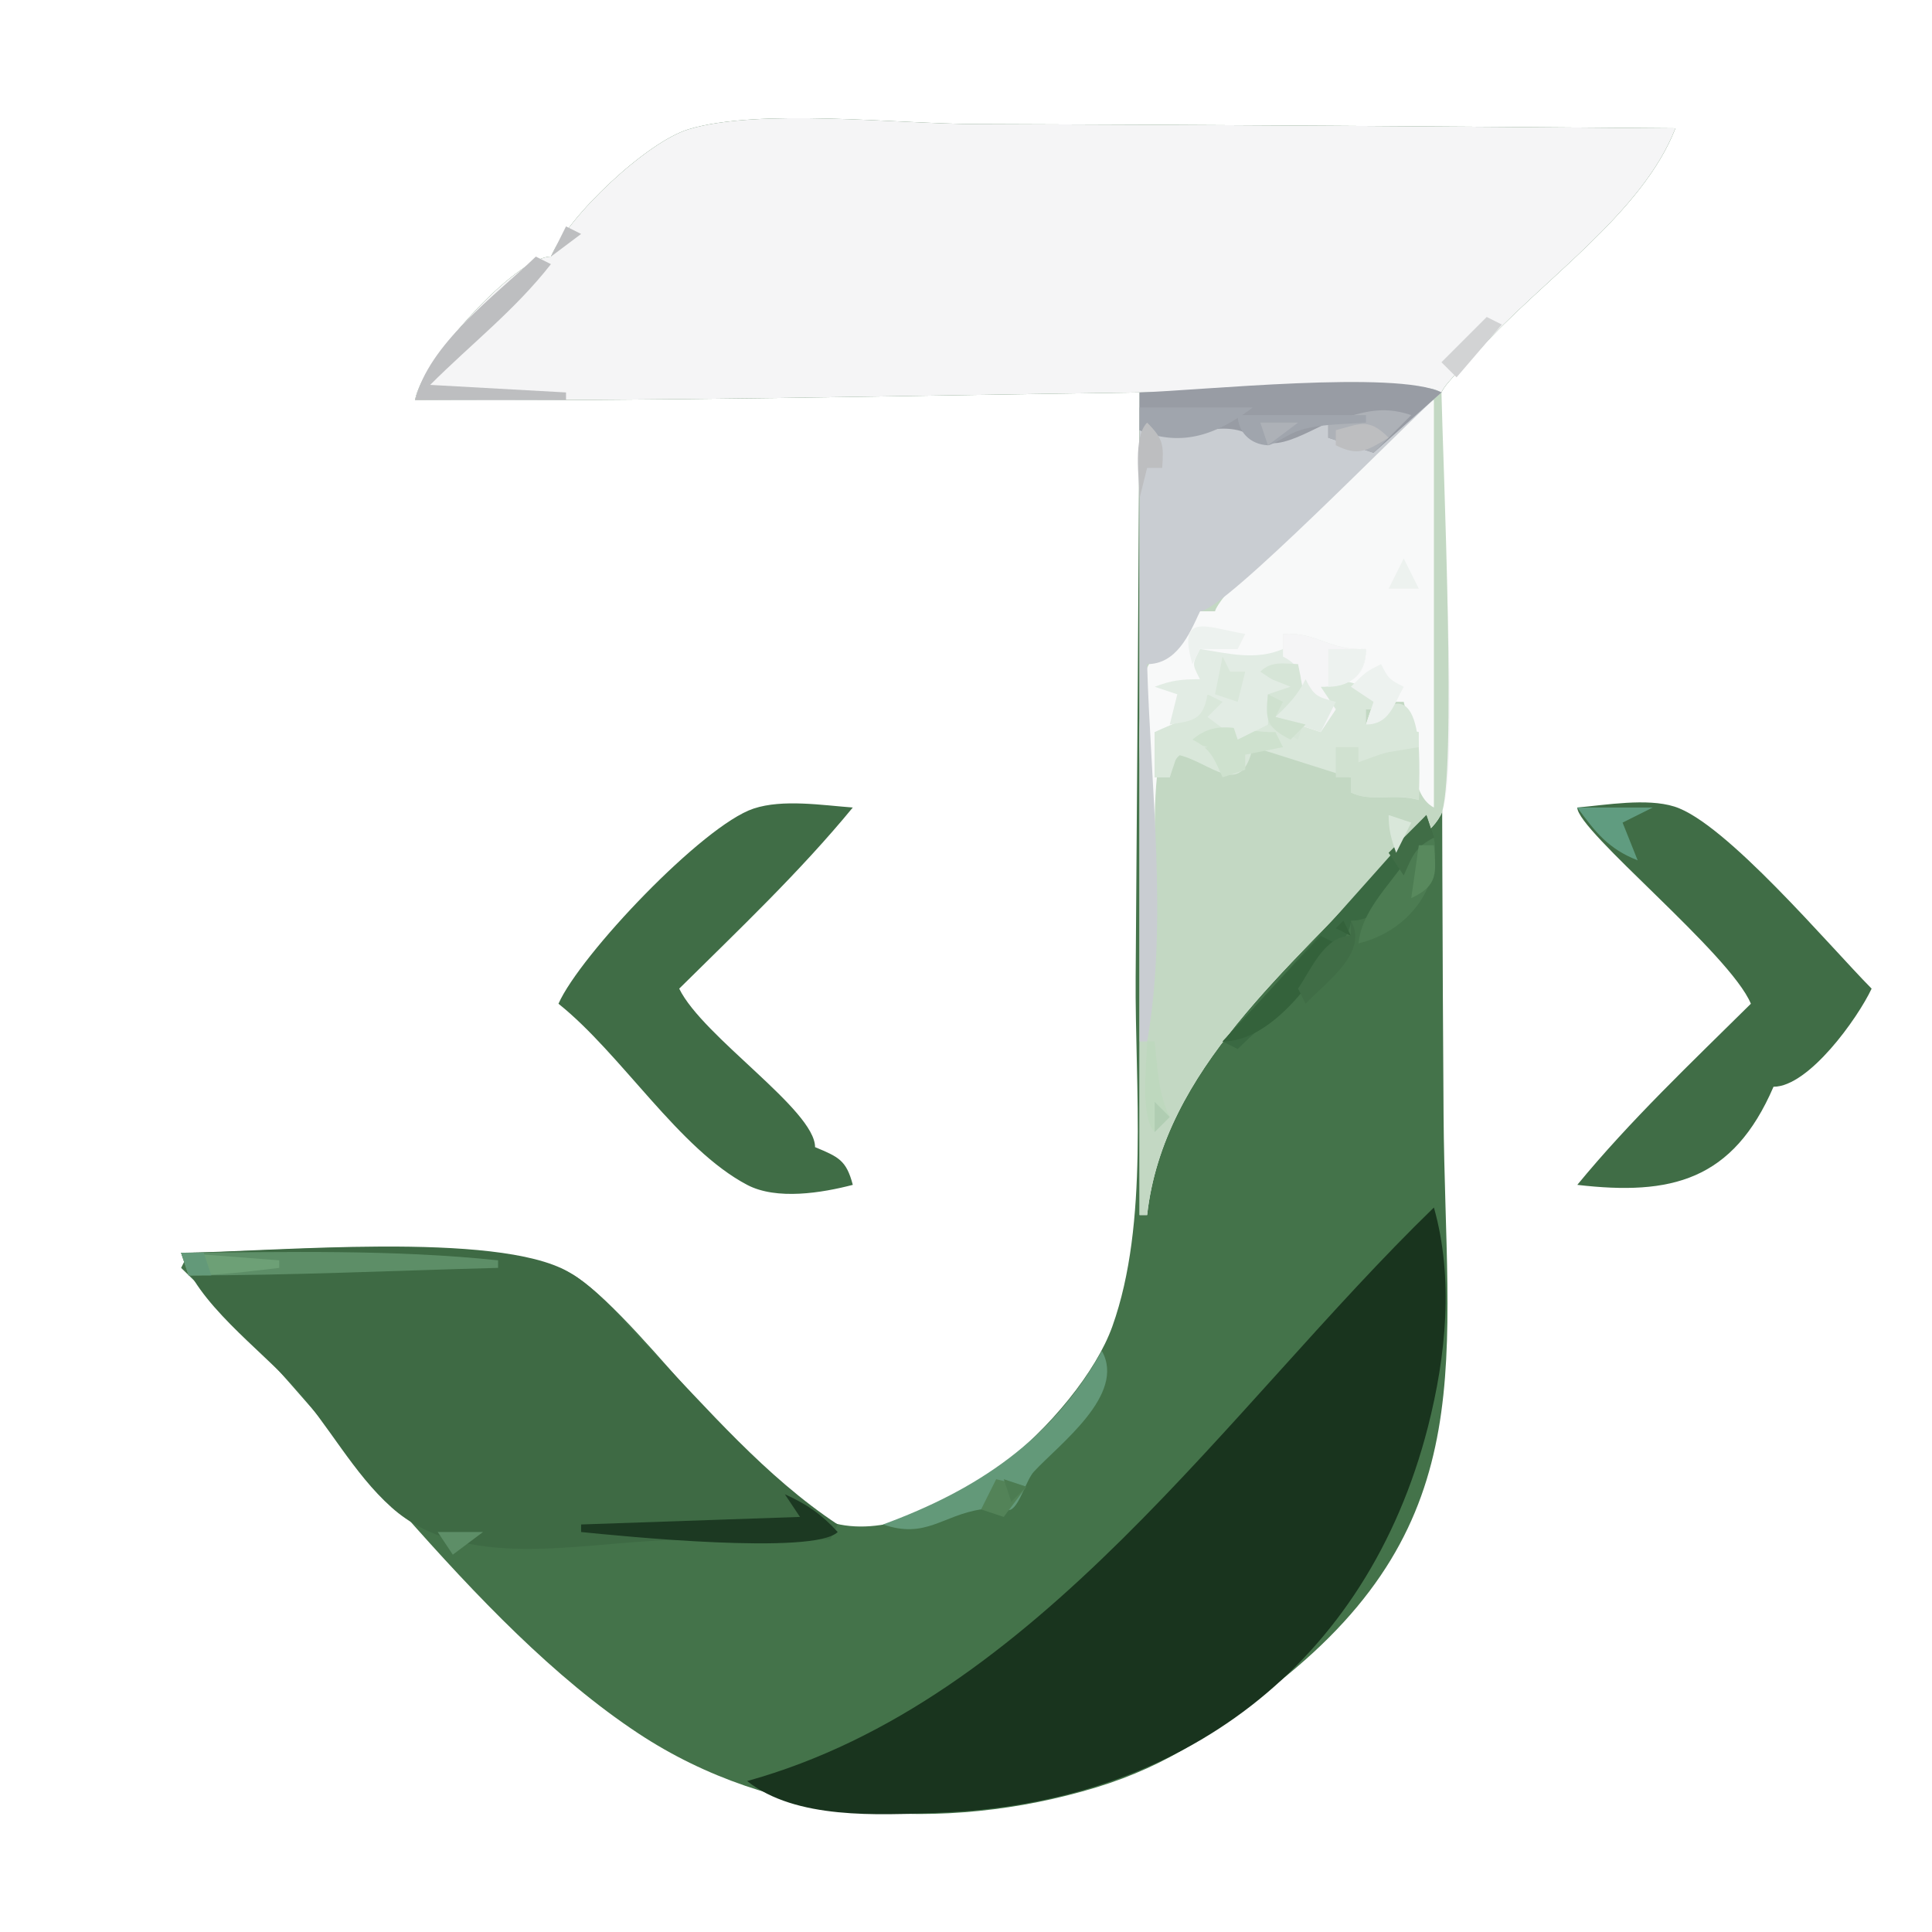
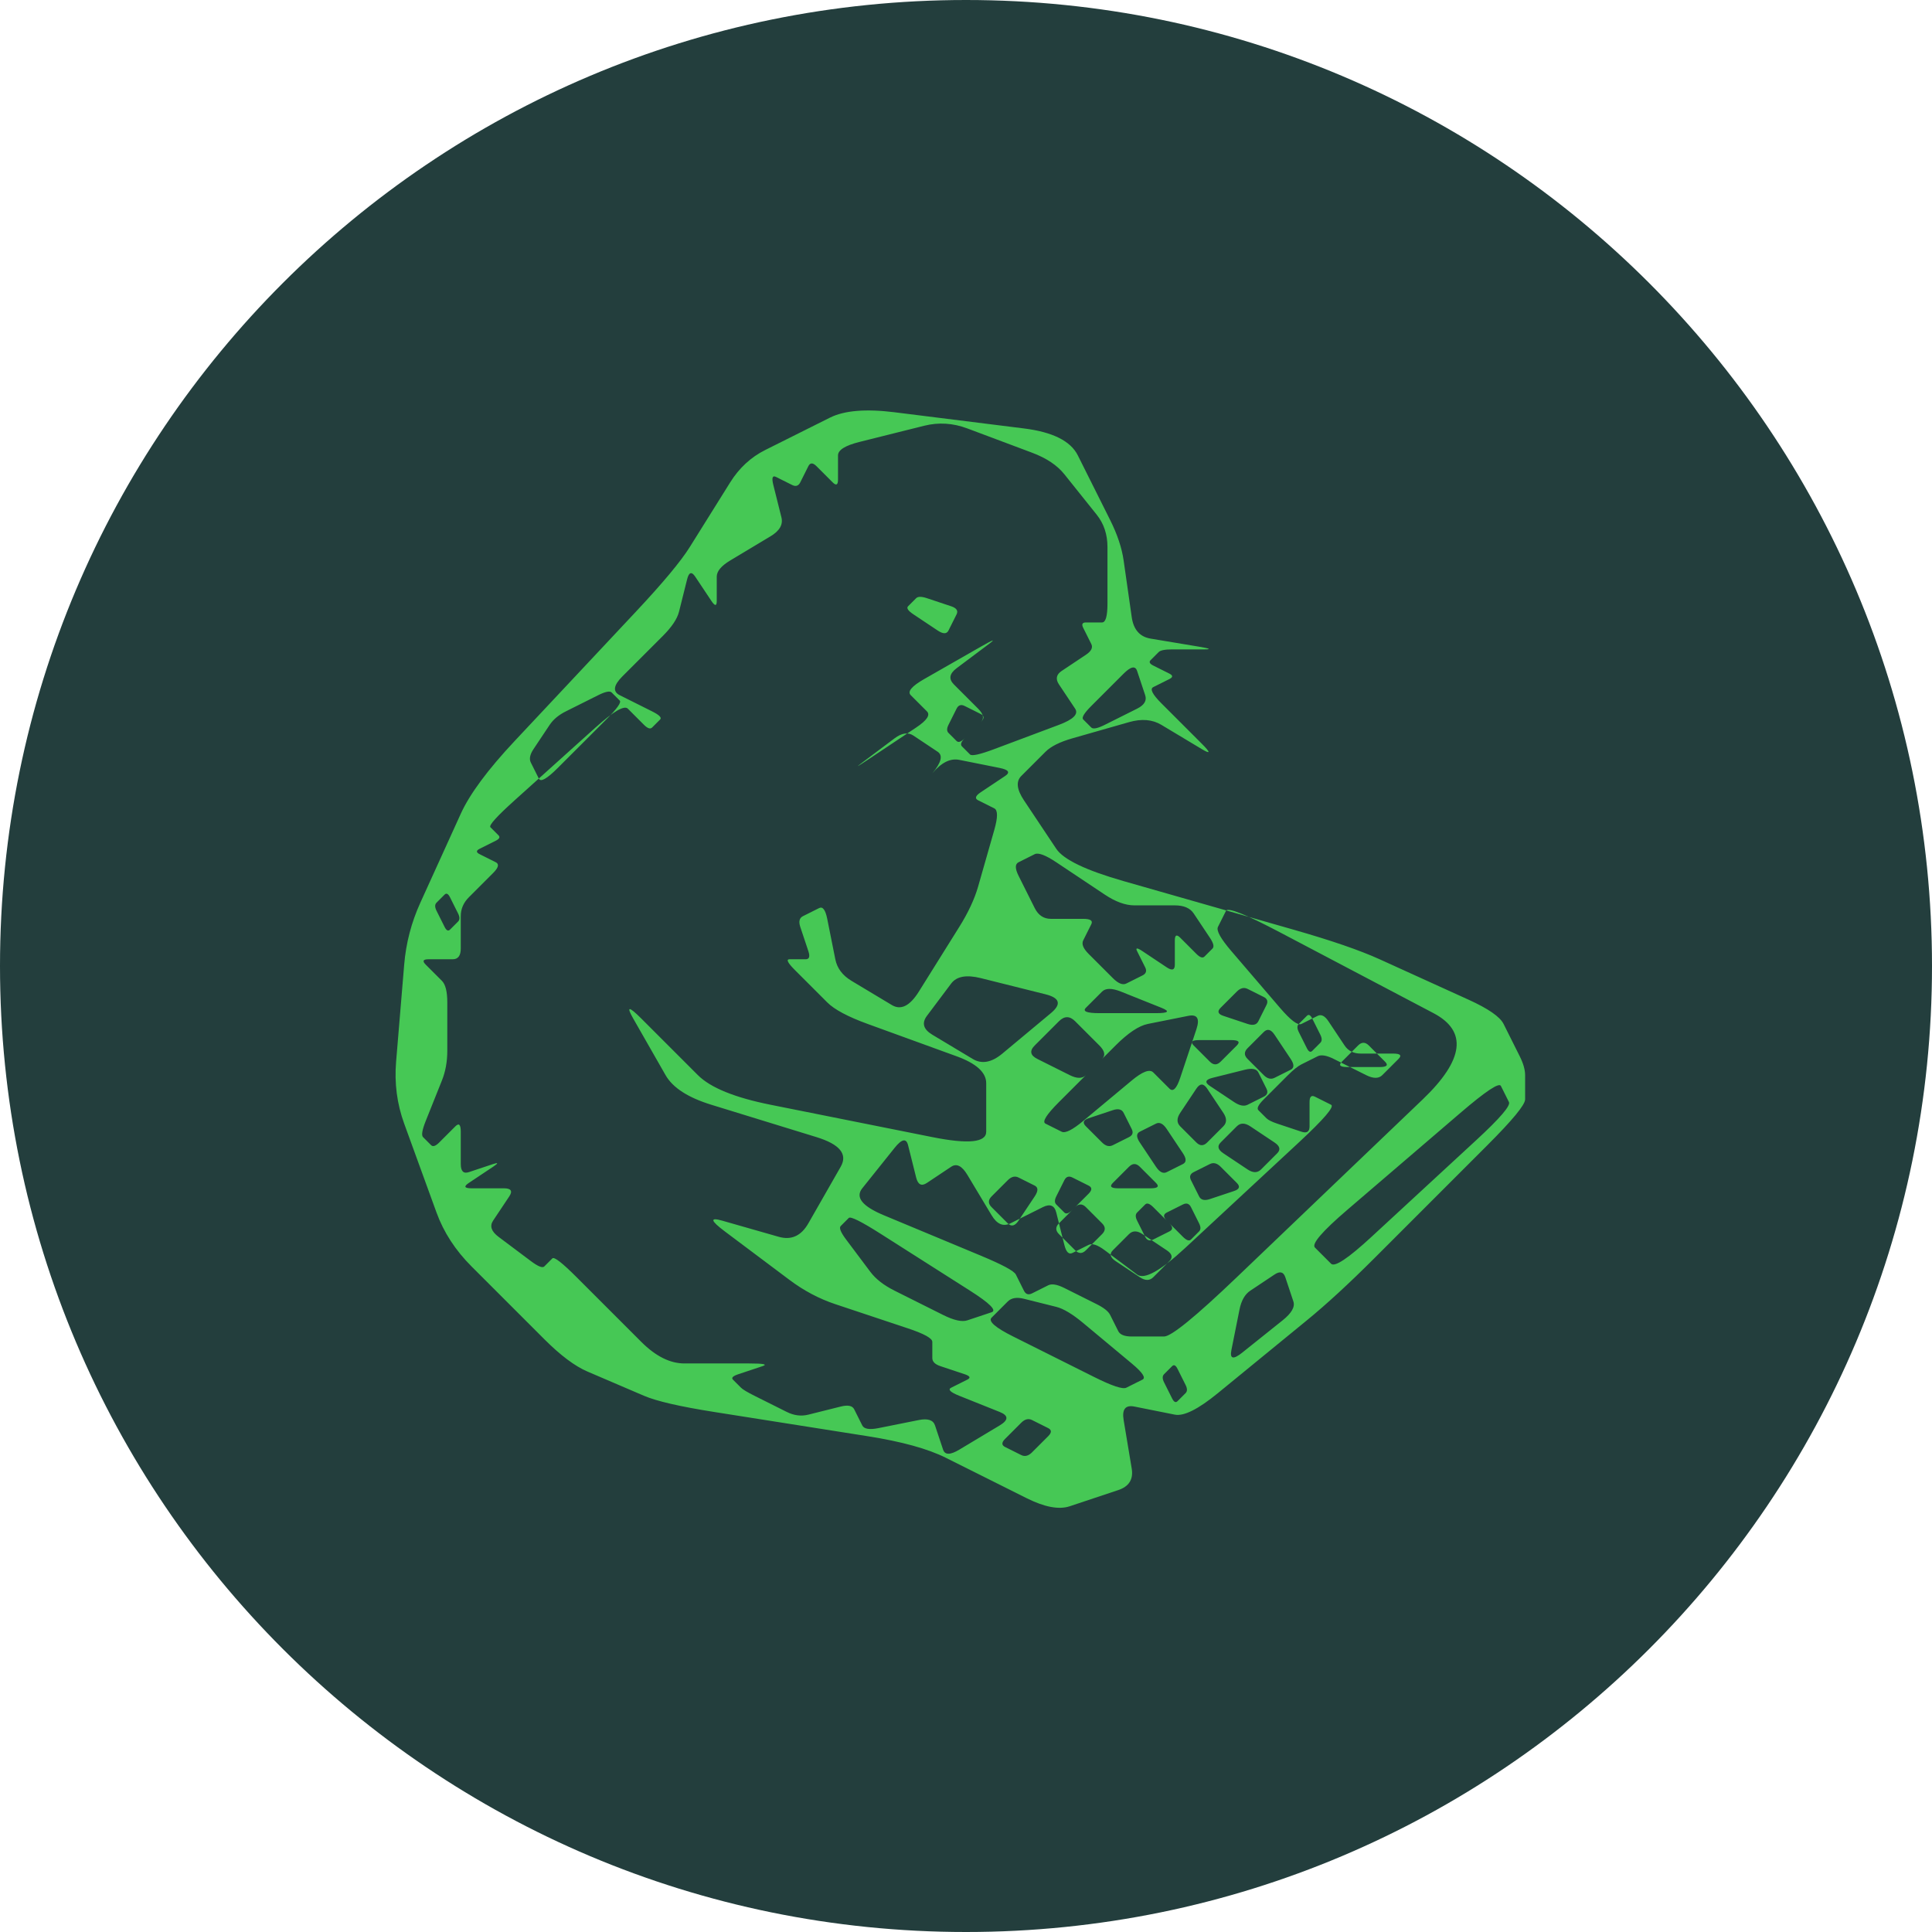
- <svg xmlns="http://www.w3.org/2000/svg" version="1.1" width="256" height="256" viewBox="0 0 256 256">
-   <path d="M222,17c-4.4,11.32-17.85,20.23-25.99,29.37c-1.16,1.31-4.4,4.21-5.01,5.63c-1.66,3.88,.01,26.69,.03,32.26c.06,21.16,.1,42.33,.25,63.49c.24,32.4,5.32,53.69-22.03,75.28c-7.84,6.18-14.28,10.86-24.03,13.82c-20.14,6.1-42.85,4.59-60.63-7.16C62.31,214.97,43.64,186.85,24,168c.17-.33,.17-.33,1-2c11.84-.1,42.42-2.99,51.54,3.29c9.16,6.3,25.05,29.86,33.51,32.41c13.33,4.02,33.09-14.07,37.34-25.94c4.91-13.72,2.98-31.76,3.09-46.26c.2-25.83,.37-51.67,.52-77.5c-31.99,.44-64,1.19-96,1c.83-5.02,13.32-19,18-19c2.32-5.39,12.64-15.16,18.23-16.87c9.3-2.82,27.68-.72,37.95-.69c30.94,.09,61.88,.31,92.82,.56Z" fill="#44734A" />
-   <path d="M222,17c-4.4,11.32-17.85,20.23-25.99,29.37c-1.15,1.3-4.41,4.22-5.01,5.63c-.74,1.75,.02,7.55,.07,9.72c.15,7.73,2.37,41.61-.18,46.3c-1.67,3.09-5.03,3.99-7.31,6.51c-12.6,13.9-29.4,27.07-31.58,46.47c-.33,0-.66,0-1,0c0-36.33,0-72.67,0-109c-31.99,.44-64.01,1.19-96,1c.82-4.98,13.31-19,18-19c2.32-5.39,12.64-15.16,18.23-16.87c9.3-2.82,27.68-.72,37.95-.69c30.94,.09,61.88,.31,92.82,.56Z" fill="#F5F5F6" />
-   <path d="M151,161c0-36.33,0-72.67,0-109c38-1,38-1,40,0c.16,8.05,2.11,51.94-.1,56.02c-1.69,3.09-5.04,3.99-7.32,6.51c-12.6,13.9-29.4,27.07-31.58,46.47c-.33,0-.66,0-1,0Z" fill="#C3D8C3" />
-   <path d="M99,236c38.58-10.72,63.61-49.44,91-76c2.65,9.38,1.6,19.71-.78,29.03c-8.06,31.52-32.73,50.03-65.02,51.18c-7.91,.28-18.74,.91-25.2-4.21Z" fill="#19341E" />
-   <path d="M24,166c11.92-.1,41.78-2.94,51.32,2.53c3.97,2.27,7.37,6.63,10.55,9.93C93.81,186.7,101.4,195.65,111,202c-.16,.33-.16,.33-1,2c-7.35,.09-14.72-.14-22.07,.11c-11.46,.4-26.65,4.03-36.04-4.36c-5.12-4.57-8.34-10.96-12.92-16.01C34.35,178.65,25.97,172.6,24,166Z" fill="#3E6A44" />
-   <path d="M171,92c-.99,0-1.98,0-3,0c0,1.32,0,2.64,0,4c-1.32,.66-2.64,1.32-4,2c-1.32-.99-2.64-1.98-4-3c.66-.66,1.32-1.32,2-2c-.66-.33-1.32-.66-2-1c-.88,5.07-4.42,2.03-5.6,5.41c-2.08,5.98-1.15,16.1-1.4,22.59c-.33,0-.66,0-1,0c-.2-6.15-2.17-26.89,.03-31.57c1.55-3.3,5.27-4.04,6.97-7.43c.66,0,1.32,0,2,0c.68-3.14,26.26-28,29-28c0,18,0,36,0,54c-3.56-1.78-2.87-9.92-4-14c-.66,0-1.32,0-2,0c-.33,.99-.66,1.98-1,3c-.66,0-1.32,0-2,0c.33-.99,.66-1.98,1-3c-2.65-1.46-3.89-2-7-2c.66,.99,1.32,1.98,2,3c-.66,.99-1.32,1.98-2,3c-1.98-.66-3.96-1.32-6-2c2.83-2.36,3.37-3.41,3-7c-.66,.17-.66,.17-4,1c.99,.99,1.98,1.98,3,3Z" fill="#F8F9F9" />
-   <path d="M191,52c-4.75,4.1-28.83,29-32,29c-1.44,3.2-3.16,7-7,7c.45,15.93,2.77,34.35,0,50c-.33,0-.66,0-1,0c0-28.67,0-57.33,0-86c38-1,38-1,40,0Z" fill="#C9CDD2" />
-   <path d="M113,107c-7.03,8.55-15.14,16.22-23,24c3.11,6.39,18,16.07,18,21c3.1,1.3,4.14,1.71,5,5c-4.06,1.06-10.09,2.06-14,0c-9.04-4.76-16.65-17.33-25-24c2.87-6.48,19.16-23.65,25.86-25.86c3.87-1.28,9.1-.44,13.14-.14Zm96,50c7.03-8.55,15.14-16.22,23-24c-2.75-6.64-23-22.91-23-26c3.83-.34,9.2-1.27,12.85-.13c6.76,2.09,20.53,18.45,26.15,24.13c-1.85,3.94-8.33,13-13,13c-5.37,12.46-13.58,14.45-26,13Z" fill="#406D46" />
-   <path d="M181,96c7.81-8.53,7.2,4.91,7,10c-3.32-.93-6.35,.32-9-1c0-.66,0-1.32,0-2c-.52,0-10.72-3.41-13-4c-1.53,7.06-5.71,1.86-10,1c-.33,.99-.66,1.98-1,3c-.66,0-1.32,0-2,0c0-1.98,0-3.96,0-6c2.89-1.33,5.5-1.99,7-5c.99,.33,1.98,.66,3,1c-.66,.66-1.32,1.32-2,2c2.83,1.66,3.93,2.54,7,1c0-1.32,0-2.64,0-4c.66-.33,1.32-.66,2-1c-.99-.66-1.98-1.32-3-2c1.45-1.45,3.1-1.06,5-1c1,5.75,1,5.75,1,8c.66,0,1.32,0,2,0c.33-.99,.66-1.98,1-3c-.66-.66-1.32-1.32-2-2c3.91-1.4,7.02-.96,9,3c-.66,0-1.32,0-2,0c0,.66,0,1.32,0,2Z" fill="#D9E7DA" />
-   <path d="M176,56c-1.96,.89-4.63,2.43-6.72,2.69c-2.47,.29-3.24-1.23-5.28-1.69c-4.35-.99-8.31,2.11-13,0c0-1.65,0-3.3,0-5c8.05-.25,34.04-2.98,40,0c-3,2.67-6,5.33-9,8c-1.98-.66-3.96-1.32-6-2c0-.66,0-1.32,0-2Z" fill="#989CA4" />
-   <path d="M153,91c2.24-.85,3.49-1,6-1c-1.05-2.1-1.05-1.9,0-4c3.77,.58,7.34,1.56,11,0c0-.66,0-1.32,0-2c4.55-.3,6.11,2.26,11,2c0,3.92-2.51,5-6,5c.33,.5,.33,.5,2,3c-.33,.5-.33,.5-2,3c-1.98-.66-3.96-1.32-6-2c2.78-2.32,3.38-3.37,3-7c-1.32,.33-2.64,.66-4,1c.99,.99,1.98,1.98,3,3c-.99,0-1.98,0-3,0c0,1.32,0,2.64,0,4c-.66,.33-.66,.33-4,2c-1.32-.99-2.64-1.98-4-3c.66-.66,1.32-1.32,2-2c-.66-.33-1.32-.66-2-1c-.59,3.42-1.84,3.49-5,4c.33-1.32,.66-2.64,1-4c-.99-.33-1.98-.66-3-1Z" fill="#E2ECE4" />
-   <path d="M117,202c12.46-4.57,22.4-11.18,29-23c3.26,5.79-5.64,12.35-9,16c-1,1.08-1.86,4.35-3,5c-.64,.37-3.13-.13-4,0c-5.15,.79-7.32,3.95-13,2Z" fill="#639979" />
-   <path d="M189,108c.33,.99,.66,1.98,1,3c-4.8,2.4-5.04,11-11,11c0,4-11.71,13.71-15,17c-.66-.33-1.32-.66-2-1c9.17-9.87,18.04-19.94,27-30Z" fill="#3A6942" />
-   <path d="M73,34c.66-1.32,1.32-2.64,2-4c.66,.33,1.32,.66,2,1c-1.32,.99-2.64,1.98-4,3ZM57,51c6,.33,12,.67,18,1c0,.33,0,.66,0,1c-6.67,0-13.33,0-20,0c1.88-7.51,10.52-13.71,16-19c.66,.33,1.32,.66,2,1c-4.79,6.12-10.53,10.53-16,16Z" fill="#BDBEC0" />
-   <path d="M104,198c2.88,1.29,4.87,2.66,7,5c-3.1,3.1-28.81,.53-34,0c0-.33,0-.66,0-1c9.67-.33,19.33-.67,29-1c-.66-.99-1.32-1.98-2-3Z" fill="#1C3922" />
-   <path d="M175,91c.33,.5,.33,.5,2,3c-.33,.5-.33,.5-2,3c-1.98-.66-3.96-1.32-6-2c2.83-2.36,5.26-5.87,1-8c0-.99,0-1.98,0-3c4.55-.3,6.11,2.26,11,2c0,3.92-2.51,5-6,5Z" fill="#F5F5F6" />
-   <path d="M180,101c2.69-.95,5.1-2,8-2c0,2.31,0,4.62,0,7c-3.4-1.05-6.25,.38-9-1c0-.66,0-1.32,0-2c-.66,0-1.32,0-2,0c0-1.32,0-2.64,0-4c.99,0,1.98,0,3,0c0,.66,0,1.32,0,2Z" fill="#D0E1D0" />
-   <path d="M24,166c14-.09,28.06-.46,42,1c0,.33,0,.66,0,1c-13.65,.36-27.35,1-41,1c-.33-.99-.66-1.98-1-3Z" fill="#5D8E67" />
-   <path d="M180,125c.63-5.49,5.87-8.97,8-14c.66,0,1.32,0,2,0c1.12,6.55-3.46,12.45-10,14Z" fill="#4C7C52" />
-   <path d="M179,124c-.66-.33-1.32-.66-2-1c.33-.33,.66-.66,1-1c.33,.66,.66,1.32,1,2Zm-17,14c4.33-4.67,8.67-9.33,13-14c.66,.33,1.32,.66,2,1c-3.02,5.16-8.7,13-15,13Z" fill="#34623B" />
-   <path d="M166,54c-4.6,3.45-9.26,5.36-15,3c0-.99,0-1.98,0-3c5,0,10,0,15,0Z" fill="#A0A5AD" />
-   <path d="M158,98c3.57-3.03,6.71-.85,11-1c.33,.66,.66,1.32,1,2c-1.65,.33-3.3,.66-5,1c0,.66,0,1.32,0,2c-.99,.33-1.98,.66-3,1c-1.12-2.48-1.54-3.77-4-5Z" fill="#CEE1CE" />
-   <path d="M170,91c-.99-.66-1.98-1.32-3-2c1.45-1.45,3.1-1.06,5-1c.76,3.72,1.27,6.33,0,10c-1.32-.66-2.64-1.32-4-2c0-1.32,0-2.64,0-4c.66-.33,1.32-.66,2-1Z" fill="#D6E5D7" />
-   <path d="M187,55c-1.65,1.65-3.3,3.3-5,5c-1.98-.66-3.96-1.32-6-2c0-.66,0-1.32,0-2c4.16-1.2,6.75-2.42,11-1Z" fill="#ADB1B7" />
-   <path d="M181,55c0,.33,0,.66,0,1c-3.04,.25-6.97,.13-9.73,1.39c-.55,.25-2.79,1.63-3.27,1.61c-2.43-.11-4-1.89-4-4c5.67,0,11.33,0,17,0Z" fill="#A0A5AD" />
-   <path d="M219,107c-.66,.33-.66,.33-4,2c.66,1.65,1.32,3.3,2,5c-3.9-1.53-5.58-3.71-8-7c3.3,0,6.6,0,10,0Z" fill="#609C80" />
-   <path d="M171,91c-.99,.33-1.98,.66-3,1c0,1.32,0,2.64,0,4c-.66,.33-.66,.33-4,2c-.33-.99-.66-1.98-1-3c2.81-1.41,2.55-3.08,3-6c.83,.33,.83,.33,5,2Z" fill="#E2ECE4" />
-   <path d="M181,96c.33-.99,.66-1.98,1-3c-.99-.66-1.98-1.32-3-2c2-2,2-2,4-3c.95,1.9,1.1,2.05,3,3c-1.38,2.5-1.95,5-5,5Z" fill="#EDF2EF" />
-   <path d="M179,122c2.4,4.16-3.21,8.07-6,11c-.33-.66-.66-1.32-1-2c1.83-2.74,3.56-7,7-7c0-.66,0-1.32,0-2Z" fill="#406D46" />
-   <path d="M173,90c1.13,2.25,1.59,2.37,4,3c-.66,1.32-1.32,2.64-2,4c-1.98-.66-3.96-1.32-6-2c1.7-1.62,2.94-2.88,4-5Z" fill="#E2ECE4" />
-   <path d="M158,88c-2.03-6.99,1.85-4.87,7-4c-.33,.66-.66,1.32-1,2c-1.65,0-3.3,0-5,0c-.33,.66-.66,1.32-1,2Z" fill="#EDF2EF" />
-   <path d="M199,43c-1.98,2.31-3.96,4.62-6,7c-.66-.66-1.32-1.32-2-2c1.98-1.98,3.96-3.96,6-6c.66,.33,1.32,.66,2,1Z" fill="#D2D3D4" />
-   <path d="M136,197c-.99,1.32-1.98,2.64-3,4c-.99-.33-1.98-.66-3-1c.66-1.32,1.32-2.64,2-4c1.32,.33,2.64,.66,4,1Z" fill="#538358" />
-   <path d="M24,166c4.33,.33,8.67,.67,13,1c0,.33,0,.66,0,1c-4.02,.47-7.95,1-12,1c-.33-.99-.66-1.98-1-3Z" fill="#6DA076" />
-   <path d="M182,100c.33-1.32,.66-2.64,1-4c1.65,.33,3.3,.66,5,1c0,.66,0,1.32,0,2c-1.98,.33-3.96,.66-6,1Zm-22-1c-3.14,.51-4.4,.55-5,4c-.66,0-1.32,0-2,0c0-1.98,0-3.96,0-6c2.31,.66,4.62,1.32,7,2Z" fill="#D9E7DA" />
-   <path d="M151,66c-.05-2.61-.88-8.12,1-10c2.18,2.18,2.2,2.98,2,6c-.66,0-1.32,0-2,0c-.33,1.32-.66,2.64-1,4Z" fill="#BDBEC0" />
-   <path d="M153,150c-1.97-1.97-1.04-9.12-1-12c.33,0,.66,0,1,0c.38,3.45,.43,6.85,2,10c-.66,.66-1.32,1.32-2,2Z" fill="#BED8BE" />
-   <path d="M186,116c-.66-.99-1.32-1.98-2-3c1.65-1.65,3.3-3.3,5-5c.33,.99,.66,1.98,1,3c-2.55,1.28-2.89,2.54-4,5Z" fill="#406D46" />
-   <path d="M162,87c.33,.66,.66,1.32,1,2c.66,0,1.32,0,2,0c-.33,1.32-.66,2.64-1,4c-.99-.33-1.98-.66-3-1c.33-1.65,.66-3.3,1-5Z" fill="#D9E7DA" />
-   <path d="M176,91c0-1.65,0-3.3,0-5c1.65,0,3.3,0,5,0c0,3.09-1.91,5-5,5Z" fill="#EDF2EF" />
-   <path d="M184,58c-2.83,1.66-3.93,2.54-7,1c0-.66,0-1.32,0-2c3.39-.89,4.38-1.62,7,1Z" fill="#BDBEC0" />
-   <path d="M187,119c.33-2.31,.66-4.62,1-7c.66,0,1.32,0,2,0c.28,3.58,.64,5.33-3,7Z" fill="#58895D" />
-   <path d="M173,96c-.66,.66-1.32,1.32-2,2c-3.19-1.6-3.34-2.61-3-6c.33,.17,.33,.17,2,1c-.33,.66-.66,1.32-1,2c.66,.17,.66,.17,4,1Z" fill="#CFE1CF" />
-   <path d="M64,203c-1.32,.99-2.64,1.98-4,3c-.66-.99-1.32-1.98-2-3c1.98,0,3.96,0,6,0Z" fill="#5D8E67" />
-   <path d="M185,113c-.66-1.81-1-3.05-1-5c.99,.33,1.98,.66,3,1c-.66,1.32-1.32,2.64-2,4Z" fill="#D9E7DA" />
-   <path d="M186,74c.66,1.32,1.32,2.64,2,4c-1.32,0-2.64,0-4,0c.66-1.32,1.32-2.64,2-4Z" fill="#EDF2EF" />
-   <path d="M28,169c-.99,0-1.98,0-3,0c-.33-.99-.66-1.98-1-3c.99,0,1.98,0,3,0c.33,.99,.66,1.98,1,3Z" fill="#639979" />
-   <path d="M172,56c-1.32,.99-2.64,1.98-4,3c-.33-.99-.66-1.98-1-3c1.65,0,3.3,0,5,0Z" fill="#ADB1B7" />
-   <path d="M153,150c0-1.32,0-2.64,0-4c.66,.66,1.32,1.32,2,2c-.66,.66-1.32,1.32-2,2Z" fill="#B0CDB2" />
-   <path d="M133,196c.99,.33,1.98,.66,3,1c-.66,.66-1.32,1.32-2,2c-.33-.99-.66-1.98-1-3Z" fill="#4C7C52" />
+ <svg xmlns="http://www.w3.org/2000/svg" viewBox="96.8 96.8 143.4 143.4" width="143.4" height="143.4" role="img" aria-labelledby="title desc">
+   <circle cx="168.5" cy="168.5" r="71.7" fill="#233E3D" />
+   <path fill="#46C855" d="M158.4,127.8 L153.6,130.2 Q152,131 151,132.6 L148,137.4 Q147,139 144,142.2 L135,151.8 Q132,155 131,157.2 L128,163.8 Q127,166 126.8,168.4 L126.2,175.6 Q126,178 126.8,180.2 L129.2,186.8 Q130,189 131.8,190.8 L137.2,196.2 Q139,198 140.4,198.6 L144.6,200.4 Q146,201 149.8,201.6 L161.2,203.4 Q165,204 167,205 L173,208 Q175,209 176.2,208.6 L179.8,207.4 Q181,207 180.8,205.8 L180.2,202.2 Q180,201 181,201.2 L184,201.8 Q185,202 187.2,200.2 L193.8,194.8 Q196,193 198.8,190.2 L207.2,181.8 Q210,179 210,178.4 L210,176.6 Q210,176 209.6,175.2 L208.4,172.8 Q208,172 205.8,171 L199.2,168 Q197,167 192.8,165.8 L180.2,162.2 Q176,161 175.2,159.8 L172.8,156.2 Q172,155 172.6,154.4 L174.4,152.6 Q175,152 176.4,151.6 L180.6,150.4 Q182,150 183,150.6 L186,152.4 Q187,153 186,152 L183,149 Q182,148 182.4,147.8 L183.6,147.2 Q184,147 183.6,146.8 L182.4,146.2 Q182,146 182.2,145.8 L182.8,145.2 Q183,145 183.8,145 L186.2,145 Q187,145 185.8,144.8 L182.2,144.2 Q181,144 180.8,142.6 L180.2,138.4 Q180,137 179.2,135.4 L176.8,130.6 Q176,129 172.8,128.6 L163.2,127.4 Q160,127 158.4,127.8 Z M171.4,203.6 L172.6,202.4 Q173,202 173.4,202.2 L174.6,202.8 Q175,203 174.6,203.4 L173.4,204.6 Q173,205 172.6,204.8 L171.4,204.2 Q171,204 171.4,203.6 Z M183.2,198.8 L183.8,198.2 Q184,198 184.2,198.4 L184.8,199.6 Q185,200 184.8,200.2 L184.2,200.8 Q184,201 183.8,200.6 L183.2,199.4 Q183,199 183.2,198.8 Z M170.4,194.6 L171.6,193.4 Q172,193 172.8,193.2 L175.2,193.8 Q176,194 177.2,195 L180.8,198 Q182,199 181.6,199.2 L180.4,199.8 Q180,200 178,199 L172,196 Q170,195 170.4,194.6 Z M192.2,191.6 L192.8,193.4 Q193,194 192,194.8 L189,197.2 Q188,198 188.2,197 L188.8,194 Q189,193 189.6,192.6 L191.4,191.4 Q192,191 192.2,191.6 Z M179.4,189.6 L180.6,188.4 Q181,188 181.6,188.4 L183.4,189.6 Q184,190 183.6,190.4 L182.4,191.6 Q182,192 181.4,191.6 L179.6,190.4 Q179,190 179.4,189.6 Z M159.2,187.8 L159.8,187.2 Q160,187 162.2,188.4 L168.8,192.6 Q171,194 170.4,194.2 L168.6,194.8 Q168,195 166.8,194.4 L163.2,192.6 Q162,192 161.4,191.2 L159.6,188.8 Q159,188 159.2,187.8 Z M183.4,186.8 L184.6,186.2 Q185,186 185.2,186.4 L185.8,187.6 Q186,188 185.8,188.2 L185.2,188.8 Q185,189 184.6,188.6 L183.4,187.4 Q183,187 183.4,186.8 Z M181.2,186.8 L181.8,186.2 Q182,186 182.4,186.4 L183.6,187.6 Q184,188 183.6,188.2 L182.4,188.8 Q182,189 181.8,188.6 L181.2,187.4 Q181,187 181.2,186.8 Z M175.4,187.6 L176.6,186.4 Q177,186 177.4,186.4 L178.6,187.6 Q179,188 178.6,188.4 L177.4,189.6 Q177,190 176.6,189.6 L175.4,188.4 Q175,188 175.4,187.6 Z M175.2,185.6 L175.8,184.4 Q176,184 176.4,184.2 L177.6,184.8 Q178,185 177.6,185.4 L176.4,186.6 Q176,187 175.8,186.8 L175.2,186.2 Q175,186 175.2,185.6 Z M170.4,185.6 L171.6,184.4 Q172,184 172.4,184.2 L173.6,184.8 Q174,185 173.6,185.6 L172.4,187.4 Q172,188 171.6,187.6 L170.4,186.4 Q170,186 170.4,185.6 Z M185.4,183.8 L186.6,183.2 Q187,183 187.4,183.4 L188.6,184.6 Q189,185 188.4,185.2 L186.6,185.8 Q186,186 185.8,185.6 L185.2,184.4 Q185,184 185.4,183.8 Z M179.4,184.6 L180.6,183.4 Q181,183 181.4,183.4 L182.6,184.6 Q183,185 182.2,185 L179.8,185 Q179,185 179.4,184.6 Z M187.4,181.6 L188.6,180.4 Q189,180 189.6,180.4 L191.4,181.6 Q192,182 191.6,182.4 L190.4,183.6 Q190,184 189.4,183.6 L187.6,182.4 Q187,182 187.4,181.6 Z M181.4,180.8 L182.6,180.2 Q183,180 183.4,180.6 L184.6,182.4 Q185,183 184.6,183.2 L183.4,183.8 Q183,184 182.6,183.4 L181.4,181.6 Q181,181 181.4,180.8 Z M177.6,179.8 L179.4,179.2 Q180,179 180.2,179.4 L180.8,180.6 Q181,181 180.6,181.2 L179.4,181.8 Q179,182 178.6,181.6 L177.4,180.4 Q177,180 177.6,179.8 Z M208.2,177.4 L208.8,178.6 Q209,179 206.4,181.4 L198.6,188.6 Q196,191 195.6,190.6 L194.4,189.4 Q194,189 196.8,186.6 L205.2,179.4 Q208,177 208.2,177.4 Z M186.4,177.6 L187.6,179.4 Q188,180 187.6,180.4 L186.4,181.6 Q186,182 185.6,181.6 L184.4,180.4 Q184,180 184.4,179.4 L185.6,177.6 Q186,177 186.4,177.6 Z M186.8,176.8 L189.2,176.2 Q190,176 190.2,176.4 L190.8,177.6 Q191,178 190.6,178.2 L189.4,178.8 Q189,179 188.4,178.6 L186.6,177.4 Q186,177 186.8,176.8 Z M196.4,175.6 L197.6,174.4 Q198,174 198.4,174.4 L199.6,175.6 Q200,176 199.2,176 L196.8,176 Q196,176 196.4,175.6 Z M189.4,174.6 L190.6,173.4 Q191,173 191.4,173.6 L192.6,175.4 Q193,176 192.6,176.2 L191.4,176.8 Q191,177 190.6,176.6 L189.4,175.4 Q189,175 189.4,174.6 Z M185.8,174 L188.2,174 Q189,174 188.6,174.4 L187.4,175.6 Q187,176 186.6,175.6 L185.4,174.4 Q185,174 185.8,174 Z M193.2,172.8 L193.8,172.2 Q194,172 194.2,172.4 L194.8,173.6 Q195,174 194.8,174.2 L194.2,174.8 Q194,175 193.8,174.6 L193.2,173.4 Q193,173 193.2,172.8 Z M173.6,174.4 L175.4,172.6 Q176,172 176.6,172.6 L178.4,174.4 Q179,175 178.6,175.4 L177.4,176.6 Q177,177 176.2,176.6 L173.8,175.4 Q173,175 173.6,174.4 Z M185.6,173.2 L184.4,176.8 Q184,178 183.6,177.6 L182.4,176.4 Q182,176 180.8,177 L177.2,180 Q176,181 175.6,180.8 L174.4,180.2 Q174,180 175.4,178.6 L179.6,174.4 Q181,173 182,172.8 L185,172.2 Q186,172 185.6,173.2 Z M187.4,171.6 L188.6,170.4 Q189,170 189.4,170.2 L190.6,170.8 Q191,171 190.8,171.4 L190.2,172.6 Q190,173 189.4,172.8 L187.6,172.2 Q187,172 187.4,171.6 Z M177.4,171.6 L178.6,170.4 Q179,170 180,170.4 L183,171.6 Q184,172 182.6,172 L178.4,172 Q177,172 177.4,171.6 Z M165.6,172.2 L167.4,169.8 Q168,169 169.6,169.4 L174.4,170.6 Q176,171 174.8,172 L171.2,175 Q170,176 169,175.4 L166,173.6 Q165,173 165.6,172.2 Z M202.4,178.4 L188.6,191.6 Q184,196 183.2,196 L180.8,196 Q180,196 179.8,195.6 L179.2,194.4 Q179,194 178.2,193.6 L175.8,192.4 Q175,192 174.6,192.2 L173.4,192.8 Q173,193 172.8,192.6 L172.2,191.4 Q172,191 169.6,190 L162.4,187 Q160,186 160.8,185 L163.2,182 Q164,181 164.2,181.8 L164.8,184.2 Q165,185 165.6,184.6 L167.4,183.4 Q168,183 168.6,184 L170.4,187 Q171,188 171.8,187.6 L174.2,186.4 Q175,186 175.2,186.8 L175.8,189.2 Q176,190 176.4,189.8 L177.6,189.2 Q178,189 178.8,189.6 L181.2,191.4 Q182,192 184.8,189.4 L193.2,181.6 Q196,179 195.6,178.8 L194.4,178.2 Q194,178 194,178.6 L194,180.4 Q194,181 193.4,180.8 L191.6,180.2 Q191,180 190.8,179.8 L190.2,179.2 Q190,179 190.6,178.4 L192.4,176.6 Q193,176 193.4,175.8 L194.6,175.2 Q195,175 195.8,175.4 L198.2,176.6 Q199,177 199.4,176.6 L200.6,175.4 Q201,175 200.2,175 L197.8,175 Q197,175 196.6,174.4 L195.4,172.6 Q195,172 194.6,172.2 L193.4,172.8 Q193,173 191.8,171.6 L188.2,167.4 Q187,166 187.2,165.6 L187.8,164.4 Q188,164 191.8,166 L203.2,172 Q207,174 202.4,178.4 Z M129.2,163.8 L129.8,163.2 Q130,163 130.2,163.4 L130.8,164.6 Q131,165 130.8,165.2 L130.2,165.8 Q130,166 129.8,165.6 L129.2,164.4 Q129,164 129.2,163.8 Z M172.4,160.8 L173.6,160.2 Q174,160 175.2,160.8 L178.8,163.2 Q180,164 181,164 L184,164 Q185,164 185.4,164.6 L186.6,166.4 Q187,167 186.8,167.2 L186.2,167.8 Q186,168 185.6,167.6 L184.4,166.4 Q184,166 184,166.6 L184,168.4 Q184,169 183.4,168.6 L181.6,167.4 Q181,167 181.2,167.4 L181.8,168.6 Q182,169 181.6,169.2 L180.4,169.8 Q180,170 179.4,169.4 L177.6,167.6 Q177,167 177.2,166.6 L177.8,165.4 Q178,165 177.2,165 L174.8,165 Q174,165 173.6,164.2 L172.4,161.8 Q172,161 172.4,160.8 Z M167.2,150.6 L167.8,149.4 Q168,149 168.4,149.2 L169.6,149.8 Q170,150 169.6,150.4 L168.4,151.6 Q168,152 167.8,151.8 L167.2,151.2 Q167,151 167.2,150.6 Z M142.2,148.2 L142.8,148.8 Q143,149 141.8,150.2 L138.2,153.8 Q137,155 136.8,154.6 L136.2,153.4 Q136,153 136.4,152.4 L137.6,150.6 Q138,150 138.8,149.6 L141.2,148.4 Q142,148 142.2,148.2 Z M181.2,146.6 L181.8,148.4 Q182,149 181.2,149.4 L178.8,150.6 Q178,151 177.8,150.8 L177.2,150.2 Q177,150 177.8,149.2 L180.2,146.8 Q181,146 181.2,146.6 Z M168.6,128.6 L173.4,130.4 Q175,131 175.8,132 L178.2,135 Q179,136 179,137.4 L179,141.6 Q179,143 178.6,143 L177.4,143 Q177,143 177.2,143.4 L177.8,144.6 Q178,145 177.4,145.4 L175.6,146.6 Q175,147 175.4,147.6 L176.6,149.4 Q177,150 175.4,150.6 L170.6,152.4 Q169,153 168.8,152.8 L168.2,152.2 Q168,152 168.4,151.6 L169.6,150.4 Q170,150 169.4,149.4 L167.6,147.6 Q167,147 167.8,146.4 L170.2,144.6 Q171,144 169.6,144.8 L165.4,147.2 Q164,148 164.4,148.4 L165.6,149.6 Q166,150 164.8,150.8 L161.2,153.2 Q160,154 160.8,153.4 L163.2,151.6 Q164,151 164.6,151.4 L166.4,152.6 Q167,153 166,154.2 L163,157.8 Q162,159 163,157.8 L166,154.2 Q167,153 168,153.2 L171,153.8 Q172,154 171.4,154.4 L169.6,155.6 Q169,156 169.4,156.2 L170.6,156.8 Q171,157 170.6,158.4 L169.4,162.6 Q169,164 168,165.6 L165,170.4 Q164,172 163,171.4 L160,169.6 Q159,169 158.8,168 L158.2,165 Q158,164 157.6,164.2 L156.4,164.8 Q156,165 156.2,165.6 L156.8,167.4 Q157,168 156.6,168 L155.4,168 Q155,168 155.8,168.8 L158.2,171.2 Q159,172 161.2,172.8 L167.8,175.2 Q170,176 170,177.2 L170,180.8 Q170,182 166,181.2 L154,178.8 Q150,178 148.6,176.6 L144.4,172.4 Q143,171 143.8,172.4 L146.2,176.6 Q147,178 149.6,178.8 L157.4,181.2 Q160,182 159.2,183.4 L156.8,187.6 Q156,189 154.6,188.6 L150.4,187.4 Q149,187 150.6,188.2 L155.4,191.8 Q157,193 158.8,193.6 L164.2,195.4 Q166,196 166,196.4 L166,197.6 Q166,198 166.6,198.2 L168.4,198.8 Q169,199 168.6,199.2 L167.4,199.8 Q167,200 168,200.4 L171,201.6 Q172,202 171,202.6 L168,204.4 Q167,205 166.8,204.4 L166.2,202.6 Q166,202 165,202.2 L162,202.8 Q161,203 160.8,202.6 L160.2,201.4 Q160,201 159.2,201.2 L156.8,201.8 Q156,202 155.2,201.6 L152.8,200.4 Q152,200 151.8,199.8 L151.2,199.2 Q151,199 151.6,198.8 L153.4,198.2 Q154,198 152.4,198 L147.6,198 Q146,198 144.4,196.4 L139.6,191.6 Q138,190 137.8,190.2 L137.2,190.8 Q137,191 136.2,190.4 L133.8,188.6 Q133,188 133.4,187.4 L134.6,185.6 Q135,185 134.2,185 L131.8,185 Q131,185 131.6,184.6 L133.4,183.4 Q134,183 133.4,183.2 L131.6,183.8 Q131,184 131,183.2 L131,180.8 Q131,180 130.6,180.4 L129.4,181.6 Q129,182 128.8,181.8 L128.2,181.2 Q128,181 128.4,180 L129.6,177 Q130,176 130,174.8 L130,171.2 Q130,170 129.6,169.6 L128.4,168.4 Q128,168 128.6,168 L130.4,168 Q131,168 131,167.2 L131,164.8 Q131,164 131.6,163.4 L133.4,161.6 Q134,161 133.6,160.8 L132.4,160.2 Q132,160 132.4,159.8 L133.6,159.2 Q134,159 133.8,158.8 L133.2,158.2 Q133,158 135,156.2 L141,150.8 Q143,149 143.4,149.4 L144.6,150.6 Q145,151 145.2,150.8 L145.8,150.2 Q146,150 145.2,149.6 L142.8,148.4 Q142,148 143,147 L146,144 Q147,143 147.2,142.2 L147.8,139.8 Q148,139 148.4,139.6 L149.6,141.4 Q150,142 150,141.4 L150,139.6 Q150,139 151,138.4 L154,136.6 Q155,136 154.8,135.2 L154.2,132.8 Q154,132 154.4,132.2 L155.6,132.8 Q156,133 156.2,132.6 L156.8,131.4 Q157,131 157.4,131.4 L158.6,132.6 Q159,133 159,132.4 L159,130.6 Q159,130 160.6,129.6 L165.4,128.4 Q167,128 168.6,128.6 Z M164.8,141.2 L164.2,141.8 Q164,142 164.6,142.4 L166.4,143.6 Q167,144 167.2,143.6 L167.8,142.4 Q168,142 167.4,141.8 L165.6,141.2 Q165,141 164.8,141.2 Z" />
</svg>
